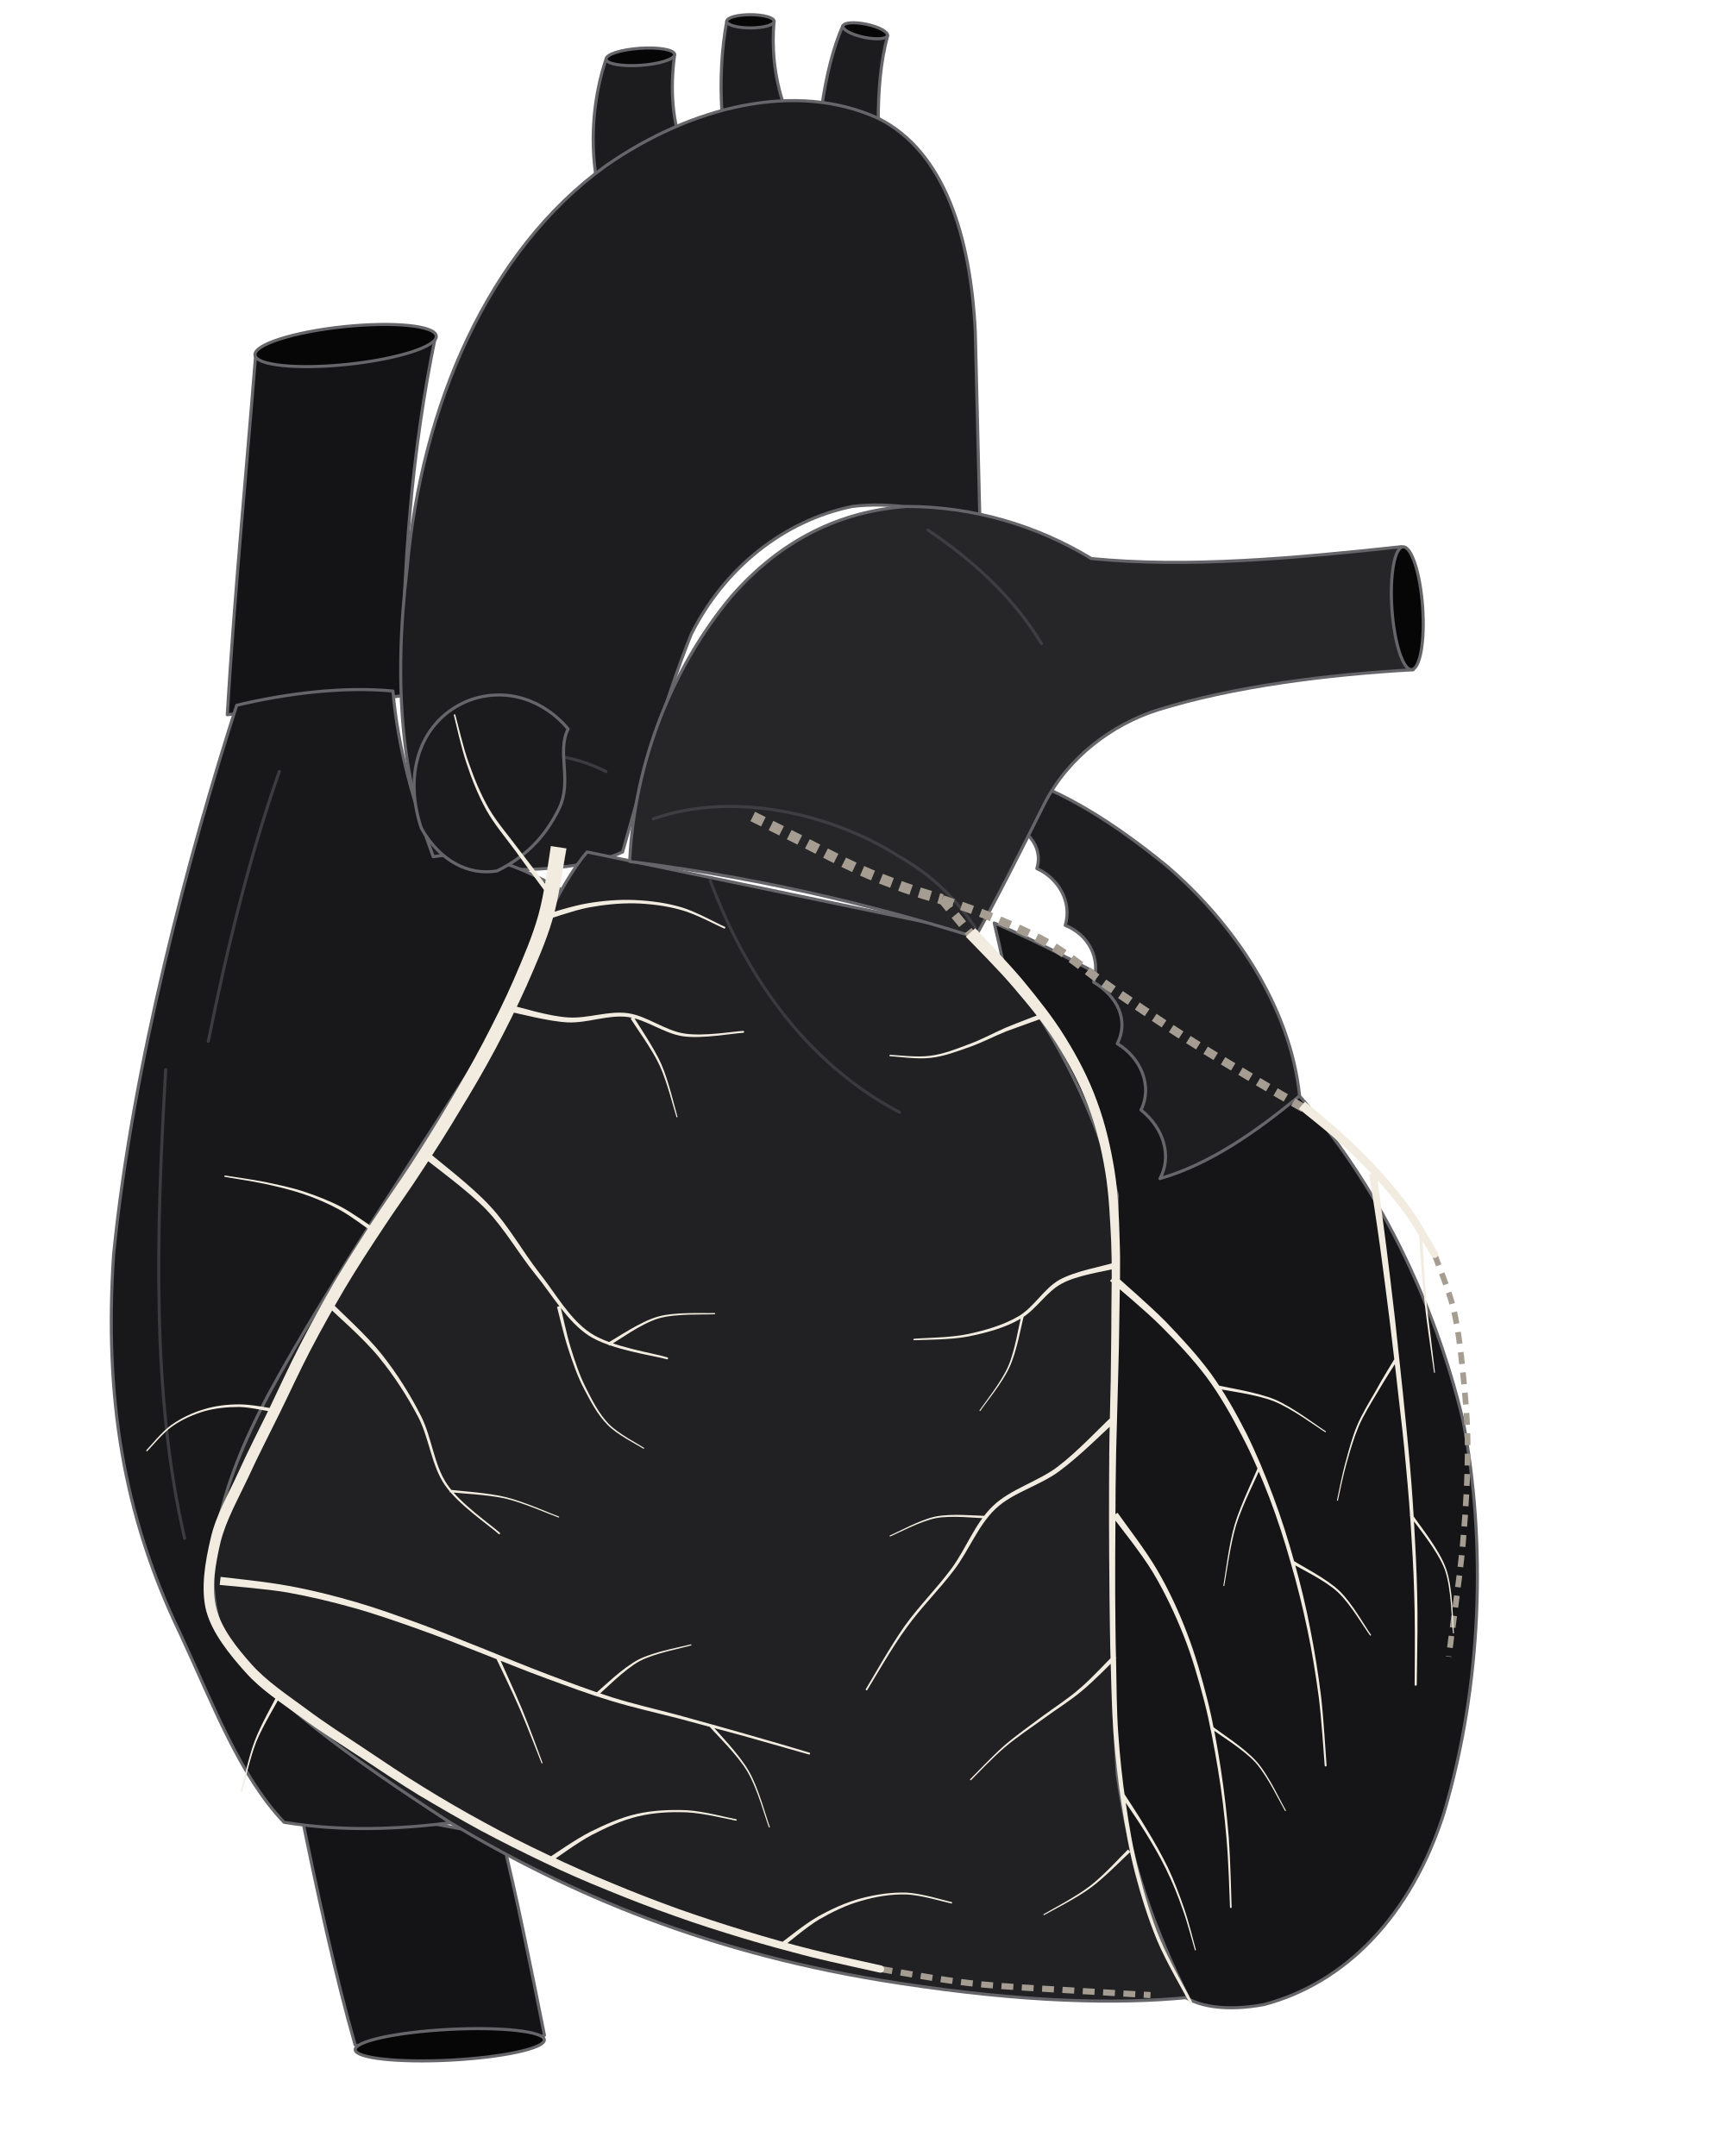
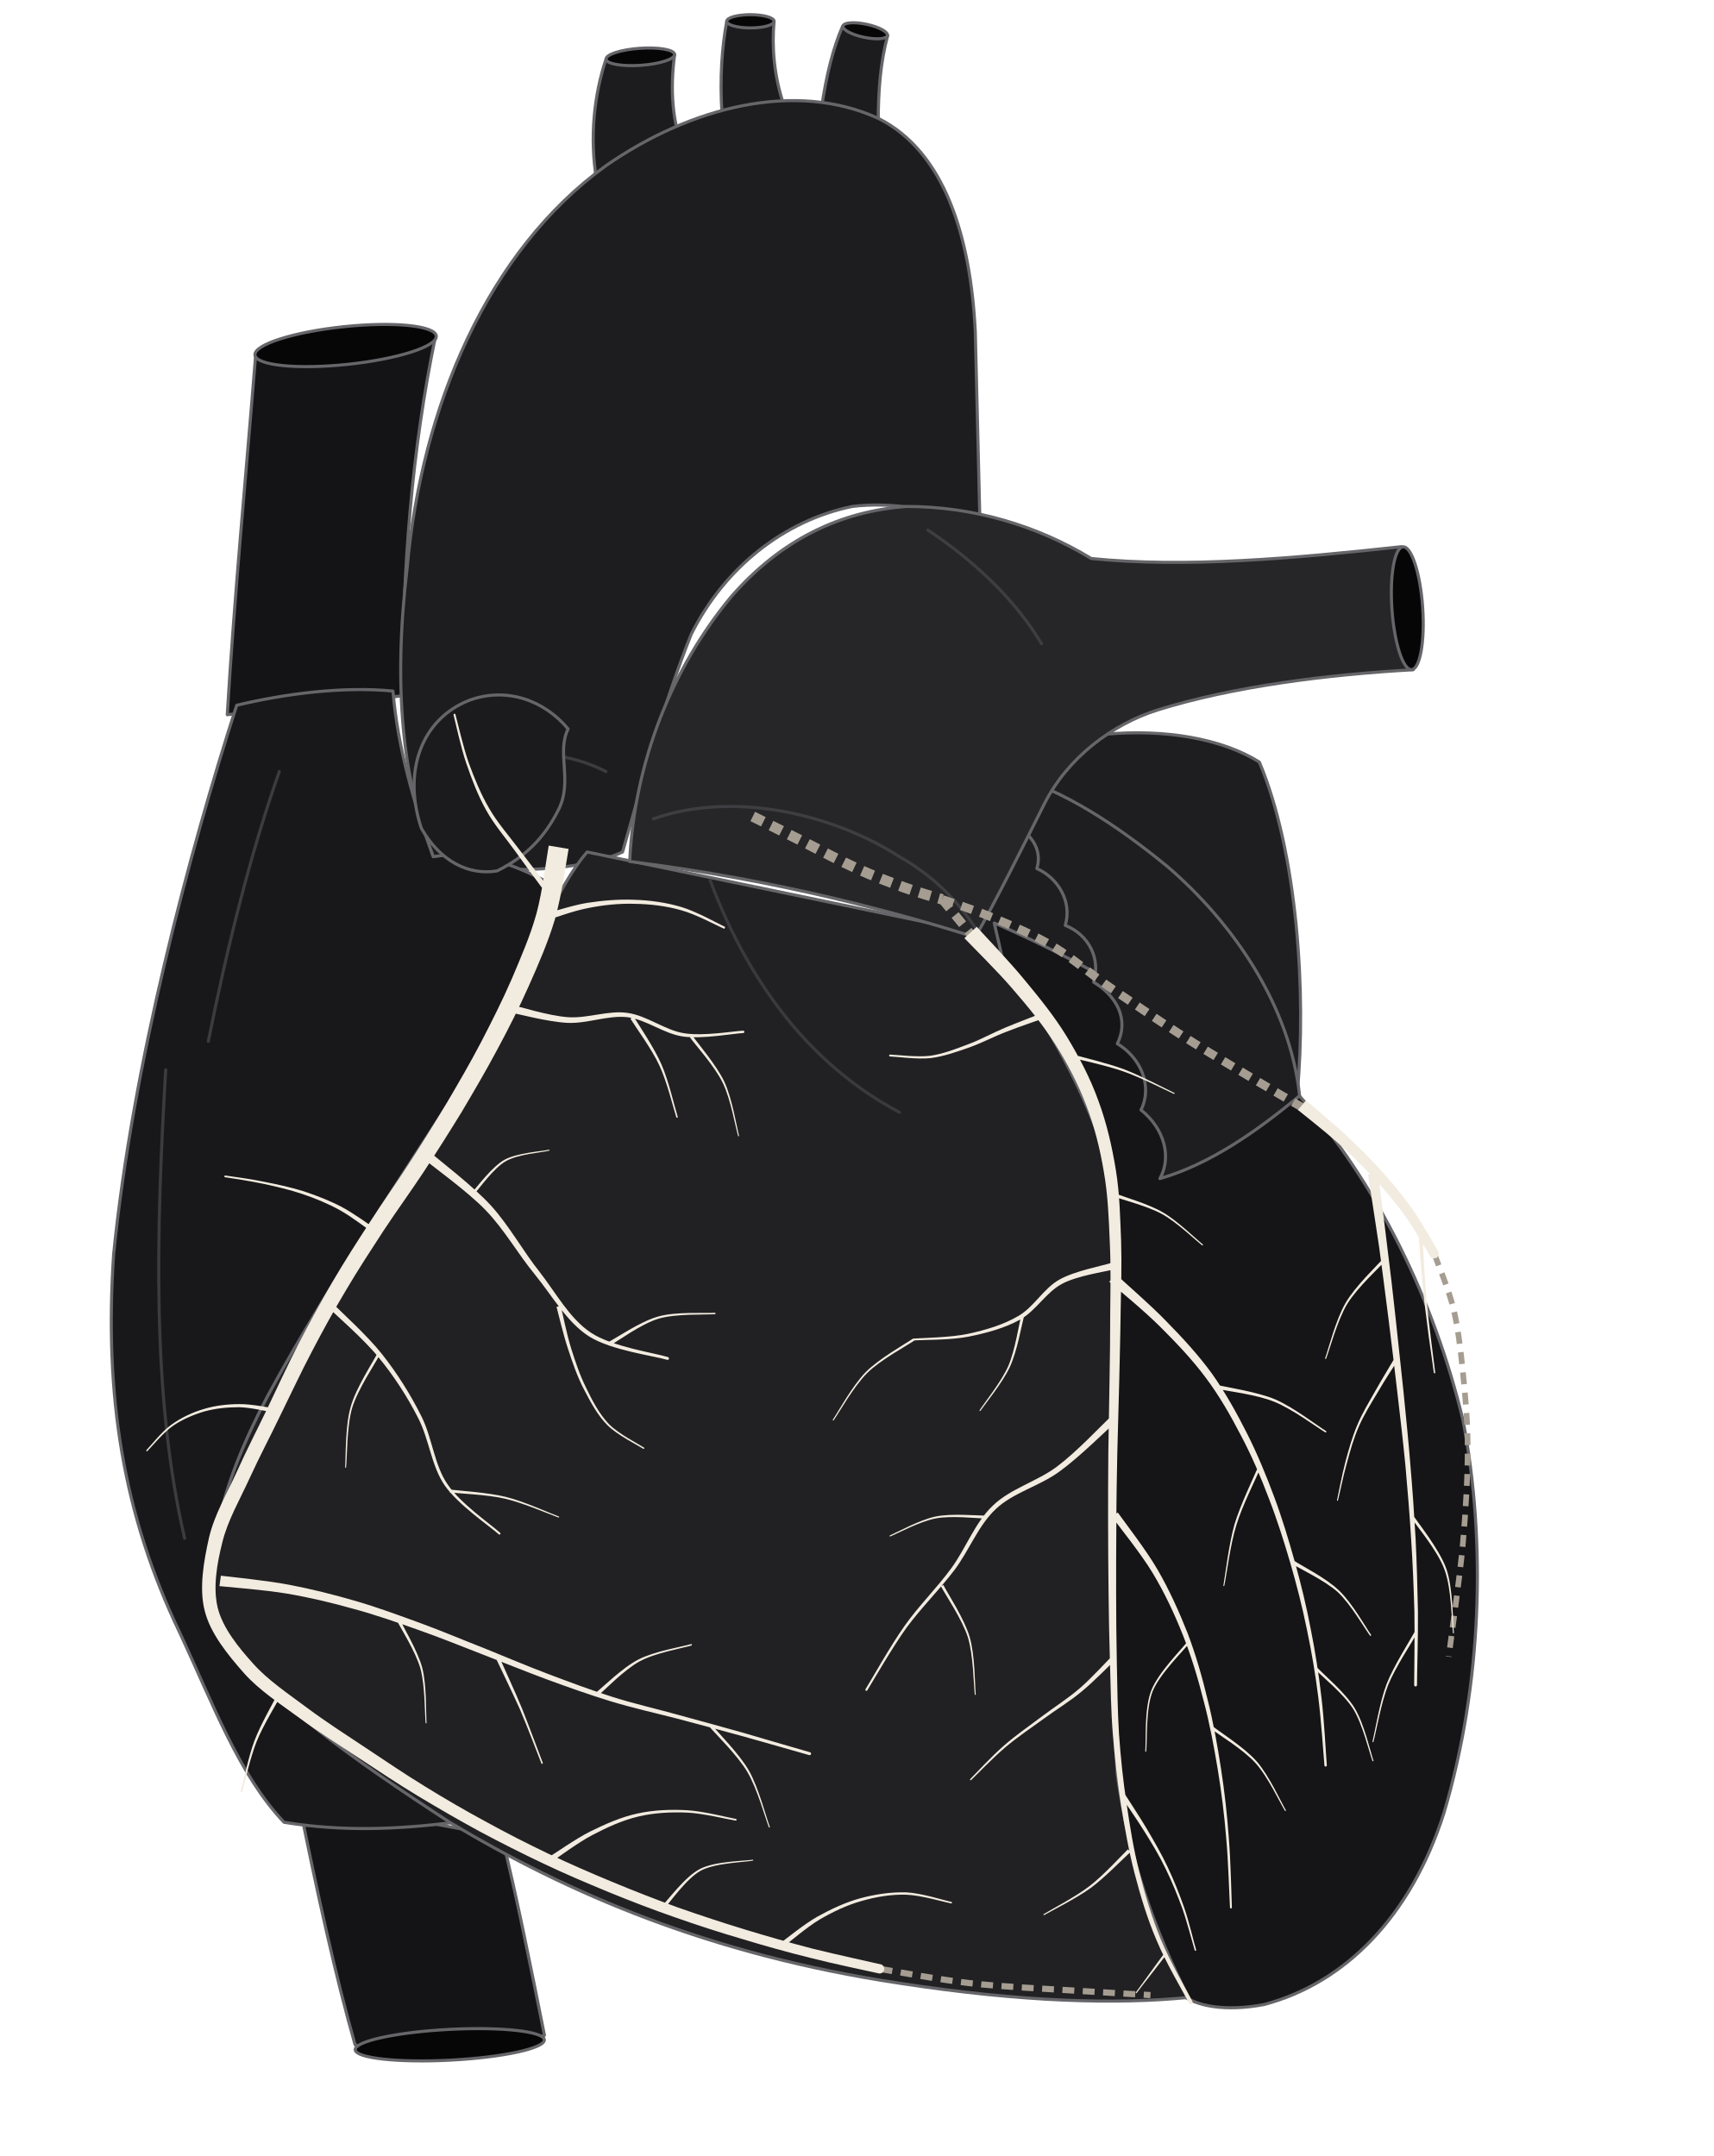
<svg xmlns="http://www.w3.org/2000/svg" viewBox="0 0 724 911">
  <g id="tissue" stroke="#66666a" stroke-width="1.3" stroke-linejoin="round" stroke-linecap="round">
    <path data-part="svc" fill="#141416" d="M108,150C104,200 99,252 96,302L170,294C170,240 174,190 184,142Z" />
    <ellipse fill="#060607" cx="146" cy="146" rx="38.5" ry="8" transform="rotate(-6 146 146)" />
    <path data-part="ivc" fill="#141416" d="M126,760C134,800 142,836 150,864C172,872 206,870 230,860C224,830 218,800 212,776Z" />
    <ellipse fill="#060607" cx="190" cy="864" rx="40" ry="6.5" transform="rotate(-3 190 864)" />
    <path data-part="trunks" fill="#1c1c1e" d="M252,76C249,58 251,40 256,25L285,23C283,38 284,52 289,64ZM305,48C304,33 305,20 307,9L327,9C326,20 327,32 331,44ZM347,46C349,32 352,20 356,11L375,15C372,26 371,38 371,52Z" />
    <g fill="#060607">
      <ellipse cx="270.5" cy="24" rx="14.5" ry="3.6" transform="rotate(-4 270.5 24)" />
      <ellipse cx="317" cy="9" rx="10" ry="2.8" />
      <ellipse cx="365.5" cy="13" rx="9.6" ry="2.8" transform="rotate(12 365.5 13)" />
    </g>
    <path data-part="aorta" fill="#1d1d1f" d="M183,362C170,330 166,290 172,240C178,172 206,106 256,70C292,45 336,34 371,50C399,64 410,100 412,140L414,222C396,215 376,212 360,214C331,220 306,240 292,268C280,298 271,332 263,360C244,369 202,370 183,362Z" />
    <path fill="none" stroke="#3c3c40" d="M196,330C214,316 236,316 256,326" />
    <path data-part="ra" fill="#18181a" d="M100,298C80,360 56,450 48,530C44,590 52,640 76,690C90,720 101,750 120,770C145,774 168,773 192,770L300,700L300,420L250,384C214,360 196,360 183,362C175,340 168,316 166,292C145,290 121,293 100,298Z" />
    <path fill="none" stroke="#3c3c40" d="M70,452C66,520 64,590 78,650M118,326C106,360 96,400 88,440" />
    <path data-part="rau" fill="#1b1b1d" d="M178,350C170,326 178,304 198,296C214,290 230,296 240,308C235,318 242,330 236,342C230,354 222,362 210,368C198,370 186,364 178,350Z" />
+     <path data-part="lab" fill="#1e1e20" d="M396,336C436,306 500,302 532,322C548,360 552,420 548,462L420,420Z" />
    <path data-part="lv" fill="#151517" d="M420,390C462,408 510,438 548,462C582,500 606,550 618,600C628,652 626,712 610,766C596,810 568,838 534,847C518,850 505,848 498,842C480,800 452,700 446,600C440,500 432,440 420,390Z" />
    <path data-part="rv" fill="#212123" d="M248,360C236,374 223,404 214,428C180,482 140,540 113,590C93,628 84,662 94,690C110,716 150,744 190,770C240,800 300,826 380,838C432,846 472,847 502,844C488,816 477,786 472,750C468,690 469,600 472,505C462,466 440,424 412,394Z" />
    <path fill="none" stroke="#3a3a3e" d="M300,372C318,420 346,452 380,470" />
    <path data-part="la" fill="#1e1e20" d="M549,463C545,425 521,390 493,366C471,348 449,334 428,328L424,346C433,350 441,357 438,367C447,371 453,381 450,391C460,395 465,405 462,415C472,421 477,431 472,441C482,447 487,459 482,469C492,477 495,489 490,498C511,492 531,478 549,463Z" />
    <path data-part="pa" fill="#262628" d="M266,364C268,322 284,282 309,252C330,228 355,216 383,214C411,214 438,222 461,236C501,240 546,236 592,231L597,283C561,285 521,290 489,300C470,306 451,320 441,340C431,360 421,380 412,396C380,386 330,372 266,364Z" />
    <path fill="none" stroke="#3e3e42" d="M276,346C310,334 352,344 380,362C394,370 404,380 412,392M392,224C410,236 428,252 440,272" />
    <ellipse fill="#060607" cx="594.5" cy="257" rx="6.5" ry="26" transform="rotate(-4 594.5 257)" />
  </g>
  <g id="rca">
    <g fill="none" stroke="#a59d91" stroke-dasharray="5 3.6" stroke-linecap="butt">
      <path d="M372,832C378.3,833 396.7,836.5 410,838C423.3,839.5 439.3,840.2 452,841C464.7,841.8 480.3,842.7 486,843" stroke-width="2.6" />
    </g>
-     <path fill="#f2ebdf" d="M232.7,357.5C231.9,362.3 230.1,377 227.5,386.4C224.9,395.8 220.9,404.9 217,414C213.1,423 208.6,431.9 204,440.7C199.4,449.4 194.5,458 189.4,466.5C184.4,475.1 179.1,483.4 173.7,491.8C168.3,500.1 162.5,508.3 157,516.6C151.6,525 146.2,533.4 141.1,542C136.1,550.7 131.3,559.5 126.7,568.4C122.1,577.3 118,586.3 113.7,595.3C109.3,604.3 104.7,613.2 100.6,622.3C96.5,631.4 91.2,640.2 89,650C86.7,659.7 84.7,671.2 87.1,680.6C89.6,690 96.9,699 103.6,706.5C110.2,714 118.9,719.5 127,725.5C135,731.4 143.4,736.7 151.8,742.2C160.1,747.7 168.4,753.3 176.9,758.5C185.5,763.6 194.1,768.6 202.9,773.4C211.7,778.1 220.7,782.6 229.7,786.9C238.7,791.2 247.9,795.2 257.1,798.9C266.4,802.7 275.7,806.3 285.1,809.6C294.5,813 304.1,816 313.6,818.9C323.2,821.8 332.8,824.4 342.5,826.9C352.2,829.3 366.8,832.4 371.6,833.5A1.5,1.5 0 0 0 372.3,830.5C367.5,829.4 352.9,826.3 343.2,823.8C333.6,821.4 324.1,818.7 314.6,815.8C305.1,812.9 295.6,809.8 286.3,806.5C276.9,803.1 267.6,799.5 258.5,795.7C249.3,791.9 240.2,787.9 231.2,783.6C222.3,779.4 213.4,774.9 204.7,770.1C196,765.4 187.4,760.4 179,755.2C170.5,750 162.2,744.4 154,738.9C145.7,733.4 137.3,728 129.4,722.1C121.4,716.2 112.8,710.5 106.4,703.4C100.1,696.3 93.6,688.3 91.4,679.6C89.2,671 91,660.8 93.2,651.5C95.5,642.3 100.7,633.2 104.9,624.2C109,615.2 113.6,606.4 118,597.4C122.4,588.5 126.5,579.4 131.1,570.6C135.7,561.8 140.5,553.2 145.5,544.7C150.6,536.1 156,527.8 161.5,519.5C166.9,511.2 172.8,503.2 178.2,494.8C183.7,486.5 189.1,478 194.2,469.4C199.4,460.9 204.5,452.2 209.2,443.4C213.9,434.5 218.4,425.6 222.5,416.4C226.5,407.2 230.7,397.9 233.5,388.2C236.3,378.6 238.3,363.5 239.3,358.5ZM229.4,389.1C232.5,388.2 241.9,384.8 248.4,383.5C254.8,382.3 261.5,381.6 268.1,381.7C274.6,381.9 281.4,382.7 287.7,384.5C294,386.2 302.8,391 305.8,392.3A0.4,0.4 0 0 0 306.2,391.6C303.1,390.3 294.3,385.3 288,383.4C281.6,381.5 274.8,380.6 268.1,380.3C261.5,380 254.6,380.6 248.1,381.7C241.5,382.8 231.9,386 228.6,386.9ZM231.8,375.4C229.7,372.6 223.1,364.2 218.9,358.6C214.7,352.9 210,347.6 206.5,341.6C203,335.5 200.3,328.9 198,322.3C195.6,315.7 193.3,305.3 192.3,301.9A0.4,0.4 0 0 0 191.7,302.1C192.6,305.5 194.8,315.9 197.1,322.6C199.3,329.3 202,336 205.4,342.2C208.8,348.3 213.5,353.8 217.7,359.5C221.8,365.2 228.1,373.8 230.2,376.6ZM214.7,427.4C218.9,428.1 231.4,431.6 239.8,432C248.1,432.4 256.8,428.7 265,429.7C273.1,430.7 280.5,436.8 288.7,437.9C296.9,439 309.8,436.6 314,436.4A0.4,0.4 0 0 0 313.9,435.6C309.8,435.8 297.2,438 289.1,436.7C280.9,435.5 273.3,429.2 265.1,428.1C256.9,427 248.2,430.5 239.9,429.9C231.6,429.4 219.4,425.5 215.3,424.6ZM266.4,430.4C268.4,433.7 275.4,443.2 278.6,450.1C281.8,457 284.6,468.4 285.8,472.1A0.3,0.3 0 0 0 286.2,471.9C285.1,468.2 282.5,456.8 279.4,449.7C276.3,442.7 269.6,433 267.6,429.6ZM179.1,489.2C183.5,492.9 197.6,503 205.5,511.2C213.3,519.4 219,529.6 226.2,538.5C233.4,547.3 239.6,558.4 248.8,564.4C258.1,570.4 276.4,572.8 281.9,574.4A0.5,0.5 0 0 0 282.1,573.6C276.7,571.8 258.6,569.3 249.5,563.3C240.5,557.3 234.8,546.6 227.7,537.7C220.7,528.7 214.9,518.1 207.1,509.7C199.3,501.2 185.3,490.6 180.9,486.8ZM235.3,552.2C236.1,555.1 238.1,564 240,569.8C241.9,575.6 243.9,581.5 246.7,586.8C249.5,592.2 252.5,597.9 256.7,602.1C260.9,606.4 269.3,610.5 271.9,612.2A0.3,0.3 0 0 0 272.1,611.8C269.6,610.1 261.3,605.9 257.2,601.7C253.1,597.5 250.2,591.8 247.5,586.4C244.8,581.1 242.9,575.3 241.1,569.5C239.3,563.7 237.5,554.8 236.7,551.8ZM257.3,568.6C260.8,566.7 270.7,559.3 278.2,557.1C285.6,554.9 298,555.6 302,555.3A0.3,0.3 0 0 0 302,554.8C298,555 285.5,554.2 278,556.3C270.4,558.4 260.2,565.6 256.7,567.4ZM138.2,551.8C141.9,555.4 153.6,565.5 160,573.4C166.4,581.2 172.1,590 176.8,599C181.4,608.1 182.3,619.4 188,627.6C193.7,635.9 207,644.8 210.8,648.3A0.4,0.4 0 0 0 211.2,647.7C207.5,644.3 194.4,635.4 188.9,627.2C183.3,619 182.5,607.6 177.9,598.4C173.3,589.3 167.7,580.4 161.3,572.3C155,564.3 143.4,553.9 139.8,550.2ZM189.9,630.5C193.9,631 205.9,631.5 213.5,633.2C221.2,635 232.2,639.9 235.9,641.2A0.2,0.2 0 0 0 236.1,640.8C232.3,639.4 221.4,634.5 213.7,632.6C206,630.7 194,630 190.1,629.5ZM92.8,669.7C97.6,670.2 112,671.3 121.5,672.9C130.9,674.6 140.2,676.8 149.4,679.4C158.7,682 167.8,685.2 176.8,688.4C185.9,691.6 194.8,695.2 203.8,698.7C212.8,702.2 221.7,705.9 230.8,709.2C239.8,712.5 248.9,715.9 258.2,718.7C267.4,721.5 276.8,723.6 286.2,726C295.5,728.5 304.8,731 314.1,733.5C323.3,736.1 337.2,740.1 341.9,741.4A0.5,0.5 0 0 0 342.1,740.6C337.5,739.2 323.6,735.1 314.4,732.5C305.1,729.8 295.8,727.3 286.5,724.7C277.2,722.2 267.8,720.1 258.6,717.2C249.4,714.3 240.4,710.9 231.4,707.5C222.4,704.1 213.5,700.4 204.6,696.8C195.6,693.3 186.7,689.5 177.6,686.2C168.6,682.9 159.5,679.6 150.2,676.9C140.9,674.2 131.4,671.8 121.9,670.1C112.4,668.3 98,666.9 93.2,666.3ZM209.4,700.3C211.1,704 216.5,714.9 219.7,722.4C222.9,729.9 227.3,741.3 228.8,745.1A0.3,0.3 0 0 0 229.2,744.9C227.8,741.1 223.6,729.6 220.5,722.1C217.4,714.6 212.2,703.5 210.6,699.7ZM252.4,716.5C255.4,714.1 263.6,705.5 270.2,701.9C276.8,698.4 288.4,696.4 292.1,695.2A0.3,0.3 0 0 0 291.9,694.8C288.2,695.8 276.5,697.8 269.8,701.2C263,704.7 254.6,713.1 251.6,715.5ZM299.6,729.4C302.3,732.6 311.6,741.5 315.8,748.7C320,755.8 323.3,768.2 324.8,772.1A0.2,0.2 0 0 0 325.2,771.9C323.7,768 320.5,755.5 316.3,748.3C312.2,741.1 303.1,731.9 300.4,728.6ZM232.5,786.8C235.4,784.9 244,778.5 250.1,775.3C256.3,772.1 262.8,769.1 269.5,767.5C276.1,765.9 283.3,765.5 290.2,765.8C297.1,766.1 307.5,768.7 310.9,769.3A0.3,0.3 0 0 0 311,768.7C307.6,768.1 297.3,765.3 290.3,764.9C283.3,764.6 276,764.9 269.2,766.4C262.4,767.9 255.7,770.9 249.4,774C243.1,777.2 234.5,783.3 231.5,785.2ZM330.5,822.7C333.1,820.8 340.6,814.3 346.1,811C351.7,807.8 357.6,804.9 363.8,803.2C369.9,801.4 376.5,800.3 382.8,800.5C389.2,800.7 398.8,803.7 401.9,804.3A0.3,0.3 0 0 0 402,803.7C398.9,803 389.3,800 382.9,799.7C376.5,799.5 369.7,800.5 363.5,802.2C357.2,803.9 351.1,806.7 345.4,809.9C339.8,813.1 332.2,819.4 329.5,821.3ZM158.5,519.3C156.1,517.7 149.2,512.7 144.2,510C139.2,507.4 133.8,505.3 128.4,503.5C123,501.7 117.4,500.6 111.8,499.4C106.3,498.3 97.9,497.2 95.1,496.7A0.3,0.3 0 0 0 95,497.3C97.7,497.8 106.2,499 111.7,500.2C117.2,501.4 122.8,502.7 128.1,504.5C133.4,506.3 138.6,508.5 143.5,511.2C148.4,513.9 155.2,519.1 157.5,520.7ZM116.1,595.3C113.6,594.9 106.1,593.4 101.1,593.4C96.1,593.4 90.8,594 86.1,595.5C81.3,596.9 76.5,599.2 72.4,602.1C68.4,604.9 63.6,611 61.8,612.8A0.3,0.3 0 0 0 62.2,613.2C64,611.4 68.8,605.4 72.9,602.6C76.9,599.8 81.6,597.7 86.3,596.3C91,595 96.1,594.5 101,594.5C106,594.6 113.4,596.4 115.9,596.7ZM117.4,715.7C115.8,719 110.2,728.7 107.6,735.6C105,742.4 102.7,753.4 101.8,756.9A0.3,0.3 0 0 0 102.2,757.1C103.3,753.5 105.6,742.7 108.3,735.9C111.1,729.1 116.9,719.6 118.6,716.3Z" />
+     <path fill="#f2ebdf" d="M231.8,357.3C230.9,362.1 229.2,376.7 226.6,386.1C224,395.5 220,404.6 216.2,413.6C212.3,422.6 207.8,431.5 203.3,440.2C198.7,449 193.7,457.6 188.7,466.1C183.6,474.6 178.4,483 173,491.3C167.6,499.7 161.8,507.8 156.4,516.2C150.9,524.6 145.5,533 140.5,541.6C135.4,550.3 130.6,559.2 126,568.1C121.4,577 117.3,586 113,595C108.7,604 104.1,612.8 100,622C95.9,631.1 90.6,639.9 88.3,649.7C86.1,659.5 84,671.2 86.5,680.7C88.9,690.3 96.4,699.4 103.1,707C109.8,714.5 118.5,720 126.6,726C134.6,731.9 143.1,737.2 151.4,742.7C159.8,748.2 168.1,753.8 176.6,758.9C185.2,764.1 193.9,769.1 202.7,773.9C211.5,778.6 220.4,783.1 229.5,787.4C238.5,791.7 247.7,795.6 256.9,799.4C266.2,803.2 275.5,806.8 285,810.1C294.4,813.4 303.9,816.5 313.5,819.3C323,822.2 332.7,824.9 342.4,827.3C352.1,829.8 366.7,832.8 371.5,833.9A2,2 0 0 0 372.4,830.1C367.6,829 353,825.8 343.3,823.4C333.7,820.9 324.2,818.2 314.7,815.3C305.2,812.4 295.8,809.3 286.4,806C277.1,802.6 267.8,799 258.7,795.2C249.5,791.4 240.4,787.4 231.5,783.2C222.5,778.9 213.7,774.4 205,769.6C196.3,764.9 187.7,759.9 179.3,754.7C170.8,749.5 162.6,743.9 154.3,738.4C146,732.9 137.6,727.5 129.7,721.6C121.8,715.7 113.1,709.9 106.9,702.9C100.6,695.9 94.2,688 92,679.5C89.9,671 91.6,660.9 93.9,651.8C96.1,642.6 101.4,633.5 105.5,624.5C109.6,615.5 114.3,606.7 118.6,597.7C123,588.8 127.2,579.7 131.8,571C136.4,562.2 141.1,553.6 146.2,545.1C151.2,536.6 156.7,528.2 162.1,519.9C167.6,511.6 173.4,503.6 178.9,495.3C184.4,486.9 189.8,478.4 195,469.9C200.1,461.3 205.2,452.6 209.9,443.8C214.7,434.9 219.2,426 223.3,416.8C227.4,407.6 231.5,398.2 234.4,388.5C237.2,378.8 239.3,363.6 240.2,358.7ZM229.4,389.4C232.6,388.4 242,384.9 248.4,383.7C254.8,382.4 261.5,381.7 268.1,381.9C274.6,382 281.4,382.8 287.7,384.6C294,386.3 302.8,391.1 305.8,392.4A0.5,0.5 0 0 0 306.2,391.6C303.2,390.2 294.3,385.2 288,383.3C281.7,381.4 274.8,380.4 268.1,380.2C261.5,379.9 254.6,380.5 248,381.5C241.4,382.6 231.8,385.8 228.6,386.6ZM231.9,375.3C229.8,372.5 223.2,364.1 219,358.5C214.8,352.9 210.1,347.6 206.6,341.5C203.1,335.5 200.4,328.9 198,322.3C195.7,315.7 193.3,305.3 192.4,301.9A0.4,0.4 0 0 0 191.6,302.1C192.5,305.5 194.7,316 197,322.6C199.3,329.3 201.9,336.1 205.3,342.2C208.7,348.4 213.4,353.8 217.6,359.6C221.7,365.3 228,373.9 230.1,376.7ZM214.7,427.6C218.8,428.4 231.4,431.8 239.7,432.2C248.1,432.6 256.8,428.9 265,429.8C273.1,430.8 280.5,436.9 288.7,438C296.9,439.1 309.8,436.7 314,436.5A0.5,0.5 0 0 0 313.9,435.5C309.8,435.7 297.2,437.9 289.1,436.6C281,435.4 273.3,429.1 265.1,428C257,426.8 248.2,430.4 239.9,429.8C231.6,429.2 219.4,425.3 215.3,424.4ZM266.3,430.4C268.3,433.7 275.3,443.2 278.5,450.1C281.8,457.1 284.5,468.4 285.7,472.1A0.3,0.3 0 0 0 286.3,471.9C285.1,468.2 282.5,456.7 279.4,449.7C276.3,442.6 269.7,432.9 267.7,429.6ZM178.8,489.5C183.2,493.2 197.4,503.3 205.2,511.4C213.1,519.6 218.7,529.7 226,538.6C233.2,547.4 239.4,558.6 248.7,564.6C258.1,570.6 276.3,572.9 281.9,574.6A0.6,0.6 0 0 0 282.1,573.4C276.7,571.7 258.6,569.1 249.6,563.1C240.6,557.1 235,546.5 228,537.5C220.9,528.6 215.2,518 207.4,509.4C199.6,500.9 185.6,490.3 181.2,486.5ZM235.1,552.2C235.9,555.2 238,564.1 239.9,569.8C241.8,575.6 243.8,581.5 246.6,586.9C249.4,592.3 252.4,598 256.6,602.2C260.8,606.4 269.3,610.6 271.8,612.2A0.3,0.3 0 0 0 272.1,611.7C269.7,610.1 261.3,605.9 257.2,601.7C253.1,597.4 250.2,591.8 247.6,586.4C244.9,581 243,575.2 241.2,569.5C239.4,563.7 237.6,554.7 236.9,551.8ZM257.4,568.7C260.9,566.8 270.8,559.4 278.2,557.2C285.6,555 298,555.6 302,555.3A0.3,0.3 0 0 0 302,554.7C298,555 285.5,554.1 278,556.3C270.4,558.4 260.2,565.5 256.6,567.3ZM138.1,551.9C141.7,555.5 153.5,565.6 159.9,573.5C166.3,581.3 172,590 176.6,599.1C181.3,608.1 182.2,619.5 187.9,627.7C193.6,635.9 206.9,644.9 210.7,648.3A0.4,0.4 0 0 0 211.3,647.7C207.5,644.2 194.5,635.3 189,627.1C183.4,618.9 182.6,607.5 178,598.4C173.4,589.2 167.8,580.3 161.4,572.2C155.1,564.2 143.5,553.8 139.9,550.1ZM189.9,630.6C193.9,631.1 205.9,631.5 213.5,633.3C221.2,635.1 232.2,639.9 235.9,641.2A0.2,0.2 0 0 0 236.1,640.8C232.3,639.4 221.4,634.4 213.7,632.5C206,630.6 194,629.9 190.1,629.4ZM92.7,670.2C97.5,670.7 112,671.8 121.4,673.4C130.8,675 140.1,677.2 149.3,679.8C158.6,682.3 167.7,685.5 176.7,688.7C185.8,691.9 194.7,695.5 203.7,699C212.7,702.5 221.6,706.1 230.7,709.5C239.7,712.8 248.9,716.1 258.1,718.9C267.3,721.7 276.8,723.8 286.1,726.2C295.4,728.7 304.7,731.1 314,733.7C323.3,736.3 337.2,740.3 341.8,741.6A0.6,0.6 0 0 0 342.2,740.4C337.5,739.1 323.7,735 314.4,732.3C305.1,729.7 295.8,727.1 286.5,724.6C277.2,722 267.8,719.9 258.7,717C249.5,714.1 240.5,710.7 231.5,707.3C222.5,703.9 213.6,700.1 204.7,696.5C195.7,693 186.8,689.2 177.8,685.9C168.7,682.6 159.6,679.2 150.3,676.5C141,673.8 131.5,671.4 122,669.6C112.5,667.8 98.1,666.4 93.3,665.8ZM209.3,700.3C211,704 216.4,715 219.7,722.4C222.9,729.9 227.2,741.3 228.7,745.1A0.3,0.3 0 0 0 229.3,744.9C227.8,741.1 223.6,729.6 220.6,722.1C217.5,714.5 212.3,703.4 210.7,699.7ZM252.5,716.6C255.4,714.2 263.6,705.6 270.2,702C276.8,698.4 288.4,696.4 292.1,695.3A0.3,0.3 0 0 0 291.9,694.7C288.2,695.8 276.5,697.7 269.7,701.2C263,704.6 254.6,713 251.5,715.4ZM299.5,729.4C302.2,732.6 311.5,741.6 315.7,748.7C319.9,755.8 323.3,768.2 324.8,772.1A0.2,0.2 0 0 0 325.2,771.9C323.7,768 320.5,755.5 316.4,748.2C312.3,741 303.1,731.9 300.5,728.6ZM232.6,787C235.5,785 244.1,778.6 250.2,775.4C256.3,772.2 262.8,769.2 269.5,767.6C276.1,766 283.3,765.6 290.2,765.9C297.1,766.2 307.5,768.8 310.9,769.3A0.4,0.4 0 0 0 311,768.6C307.6,768 297.3,765.3 290.3,764.9C283.3,764.5 276,764.8 269.2,766.3C262.3,767.8 255.6,770.8 249.3,773.9C243.1,777 234.4,783.2 231.4,785ZM330.6,822.8C333.2,820.9 340.7,814.4 346.2,811.1C351.7,807.9 357.7,805 363.8,803.3C369.9,801.5 376.5,800.4 382.8,800.6C389.2,800.8 398.7,803.7 401.9,804.3A0.4,0.4 0 0 0 402.1,803.7C398.9,803 389.3,799.9 382.9,799.6C376.5,799.4 369.7,800.4 363.4,802.1C357.2,803.8 351,806.7 345.4,809.8C339.7,813 332.1,819.3 329.4,821.2ZM158.5,519.2C156.2,517.6 149.3,512.6 144.2,509.9C139.2,507.3 133.8,505.2 128.4,503.4C123,501.7 117.4,500.5 111.8,499.4C106.3,498.2 97.9,497.1 95.1,496.7A0.4,0.4 0 0 0 94.9,497.4C97.7,497.8 106.1,499.1 111.7,500.3C117.2,501.5 122.7,502.8 128,504.6C133.3,506.4 138.6,508.6 143.5,511.3C148.4,514 155.1,519.2 157.5,520.8ZM116.1,595.1C113.6,594.8 106.1,593.2 101.1,593.3C96.1,593.3 90.8,593.9 86,595.4C81.2,596.8 76.4,599.1 72.4,602C68.3,604.9 63.6,611 61.8,612.8A0.3,0.3 0 0 0 62.2,613.2C64,611.4 68.9,605.4 72.9,602.6C76.9,599.8 81.6,597.8 86.3,596.4C91,595.1 96.1,594.6 101,594.6C106,594.7 113.4,596.5 115.9,596.9ZM117.3,715.7C115.7,719 110.1,728.6 107.5,735.5C104.9,742.4 102.7,753.4 101.7,756.9A0.3,0.3 0 0 0 102.3,757.1C103.3,753.5 105.7,742.7 108.4,735.9C111.1,729.1 117,719.6 118.7,716.3ZM200.4,504.4C202.6,502.1 208.4,493.7 213.6,490.7C218.9,487.6 229,487 232,486.2A0.2,0.2 0 0 0 231.9,485.8C228.8,486.5 218.6,487.1 213.2,490C207.8,493 201.8,501.3 199.6,503.6ZM159.5,571.7C157.6,575.5 150.3,586.5 148.1,594.6C145.8,602.6 146.1,615.7 145.8,620A0.2,0.2 0 0 0 146.2,620C146.7,615.8 146.4,602.8 148.8,594.8C151.2,586.9 158.6,576 160.5,572.3ZM167.4,684.3C169.1,687.7 175.5,697.7 177.6,705C179.6,712.3 179.4,724.2 179.8,728A0.2,0.2 0 0 0 180.2,728C179.9,724.1 180.3,712.2 178.4,704.8C176.4,697.4 170.2,687.2 168.6,683.7ZM280.5,806.5C283.1,803.8 289.9,793.8 296.1,790.4C302.4,787.1 314.4,786.9 318,786.2A0.2,0.2 0 0 0 318,785.8C314.2,786.4 302.1,786.4 295.7,789.7C289.3,793 282.2,802.9 279.5,805.5ZM291.5,438.4C293.8,441.6 301.9,450.5 305.3,457.5C308.7,464.4 310.7,476.3 311.8,480A0.2,0.2 0 0 0 312.2,479.9C311.2,476.1 309.3,464.2 306,457.1C302.7,450.1 294.8,440.9 292.5,437.6Z" />
  </g>
  <g id="lca">
    <g fill="none" stroke="#a59d91" stroke-dasharray="5 3.6" stroke-linecap="butt">
      <path d="M318,345C321.7,346.8 332.7,352.3 340,356C347.3,359.7 355,363.8 362,367C369,370.2 376,372.8 382,375C388,377.2 395.3,379.2 398,380" stroke-width="4.4" />
    </g>
  </g>
  <g id="lad">
    <g fill="none" stroke="#a59d91" stroke-dasharray="5 3.6" stroke-linecap="butt">
      <path d="M398,380C400.3,382.8 409.7,394.2 412,397" stroke-width="3.8" />
    </g>
-     <path fill="#f2ebdf" d="M408,395.8C411.4,399.4 422,409.9 428.3,417.4C434.7,424.9 441,432.5 446.2,440.7C451.4,449 456.1,457.8 459.5,466.8C463,475.9 465.3,485.4 466.9,495.1C468.5,504.7 468.9,514.7 469.4,524.5C469.8,534.3 469.6,544.2 469.5,554.1C469.5,564 469.3,574 469.2,583.9C469,593.8 468.7,603.7 468.6,613.6C468.5,623.5 468.5,633.5 468.5,643.4C468.5,653.3 468.6,663.2 468.7,673.1C468.8,683.1 468.9,693 469.2,702.9C469.5,712.8 469.7,722.7 470.4,732.6C471.2,742.5 472.3,752.5 473.8,762.3C475.3,772.1 477,781.9 479.5,791.5C482,801.1 485,810.7 488.8,819.9C492.6,829 500.2,841.9 502.5,846.3A0.6,0.6 0 0 0 503.5,845.7C501.3,841.3 493.8,828.4 490.1,819.4C486.3,810.3 483.5,800.7 481.1,791.1C478.7,781.6 477,771.8 475.6,762C474.1,752.2 473.1,742.4 472.4,732.5C471.7,722.7 471.7,712.7 471.5,702.8C471.2,692.9 471.2,683 471.1,673.1C471.1,663.2 471.1,653.3 471.2,643.4C471.2,633.5 471.3,623.6 471.5,613.7C471.7,603.8 472.1,593.9 472.3,583.9C472.6,574 472.8,564.1 472.9,554.2C473,544.3 473.4,534.3 473,524.4C472.7,514.4 472.4,504.4 470.8,494.5C469.2,484.7 466.9,474.7 463.4,465.3C460,455.9 455.3,446.8 450,438.3C444.8,429.8 438.4,421.9 432.1,414.2C425.7,406.6 415.3,395.8 412,392.2ZM468.9,541.2C472.5,544.4 483.7,553.6 490.5,560.4C497.3,567.2 504,574.3 509.7,581.9C515.4,589.6 520.2,598.1 524.6,606.6C529.1,615.1 532.8,624 536.3,633C539.7,642 542.7,651.2 545.3,660.5C548,669.7 550.3,679.1 552.3,688.6C554.3,698 555.8,707.6 557.1,717.1C558.3,726.7 559.2,741.2 559.6,746A0.4,0.4 0 0 0 560.4,746C560,741.1 559.2,726.6 558.1,717C556.9,707.4 555.4,697.8 553.5,688.3C551.7,678.8 549.4,669.4 546.8,660.1C544.2,650.7 541.3,641.5 537.9,632.4C534.5,623.3 530.8,614.3 526.5,605.6C522.1,597 517.3,588.4 511.6,580.5C505.9,572.7 499.2,565.5 492.5,558.5C485.7,551.6 474.6,542.1 471.1,538.8ZM513.8,586.7C517.9,587.6 530.7,589.1 538.4,592.2C546,595.3 556.3,603 559.9,605.2A0.3,0.3 0 0 0 560.1,604.8C556.6,602.6 546.3,594.7 538.7,591.4C531,588.2 518.2,586.3 514.2,585.3ZM545.7,660.6C548.9,662.6 559.6,667.6 565.1,672.7C570.6,677.8 576.5,688.1 578.8,691.1A0.3,0.3 0 0 0 579.2,690.8C576.9,687.7 571.2,677.3 565.7,672.1C560.2,666.9 549.6,661.6 546.3,659.4ZM531.5,619.8C529.9,623.9 524.1,635.8 521.6,644.1C519.1,652.5 517.6,665.7 516.8,670A0.2,0.2 0 0 0 517.2,670C518,665.7 519.7,652.7 522.2,644.4C524.8,636 530.8,624.2 532.5,620.2ZM469.9,640.8C472.8,644.7 482.1,656.2 487.1,664.5C492.1,672.9 496.3,681.8 499.9,690.8C503.5,699.8 506.2,709.3 508.7,718.7C511.1,728.2 512.9,737.9 514.5,747.5C516.1,757.2 517.3,766.9 518.1,776.7C519,786.4 519.4,801.1 519.6,806A0.4,0.4 0 0 0 520.3,806C520.1,801.1 519.8,786.4 519.1,776.6C518.3,766.8 517.2,757 515.7,747.3C514.2,737.6 512.5,727.9 510.1,718.4C507.7,708.9 505,699.3 501.5,690.2C498,681 493.8,671.9 488.9,663.5C484,655 474.9,643.3 472.1,639.2ZM511.7,730.4C514.8,732.9 525.3,739.1 530.5,744.9C535.6,750.7 540.8,761.7 542.8,765.1A0.2,0.2 0 0 0 543.2,764.9C541.1,761.5 536.1,750.3 530.9,744.4C525.8,738.6 515.4,732 512.3,729.6ZM473.3,758.4C475,761 480.3,768.5 483.5,773.7C486.7,778.9 489.8,784.1 492.5,789.6C495.2,795.1 497.5,800.7 499.5,806.5C501.6,812.2 503.9,821.1 504.8,824.1A0.3,0.3 0 0 0 505.2,823.9C504.4,821 502.2,812.1 500.2,806.3C498.2,800.5 496,794.7 493.4,789.2C490.7,783.7 487.7,778.3 484.5,773.1C481.4,767.8 476.3,760.1 474.7,757.6ZM440.6,428.1C438,429.1 430,432.1 424.7,434.3C419.5,436.6 414.4,439.4 409.1,441.3C403.8,443.3 398.6,445.4 393,446.1C387.5,446.9 378.9,445.8 376,445.7A0.3,0.3 0 0 0 376,446.3C378.9,446.4 387.5,447.7 393.1,447C398.7,446.4 404.2,444.3 409.6,442.4C415,440.5 420,437.8 425.3,435.7C430.6,433.7 438.7,430.9 441.4,429.9ZM469.7,533.8C466,535 454.1,537.1 447.5,540.8C441,544.5 436.8,552.3 430.4,556.1C424,559.9 416.3,562.1 408.9,563.7C401.5,565.3 389.8,565.3 386,565.7A0.4,0.4 0 0 0 386,566.3C389.9,566.1 401.6,566.2 409.1,564.7C416.6,563.2 424.5,561.1 431,557.3C437.6,553.6 441.9,545.9 448.5,542.4C455,538.8 466.7,537.2 470.3,536.2ZM431.5,555.9C430.5,559.4 428.8,570.7 425.9,577.3C423,584 415.9,592.8 413.8,595.9A0.2,0.2 0 0 0 414.2,596.1C416.2,593 423.5,584.3 426.5,577.6C429.6,570.9 431.5,559.7 432.5,556.1ZM469,599.2C465.3,602.6 454.9,613.7 446.6,619.9C438.3,626.1 426.9,629.2 419.5,636.3C412,643.4 408.2,654.2 402,662.7C395.8,671.1 388.3,678.5 382.2,687C376.2,695.5 368.4,709.4 365.7,713.8A0.4,0.4 0 0 0 366.3,714.2C369.1,709.7 376.8,696.1 383,687.7C389.1,679.2 396.8,671.7 403.1,663.3C409.4,655 413.2,644.5 420.6,637.5C427.9,630.6 439,627.9 447.4,621.7C455.8,615.6 467.1,604.3 471,600.8ZM416,640.5C412.5,640.5 401.9,639.4 395.2,640.8C388.5,642.2 379.1,647.5 375.9,648.8A0.2,0.2 0 0 0 376.1,649.2C379.3,647.9 388.7,642.8 395.3,641.5C402,640.2 412.5,641.5 416,641.5ZM470.4,699.4C468,701.7 461.2,709.2 456.1,713.5C451.1,717.9 445.5,721.4 440.1,725.4C434.8,729.4 429.2,733.3 424.1,737.7C419.1,742.1 412.2,749.5 409.8,751.8A0.3,0.3 0 0 0 410.2,752.2C412.6,749.8 419.5,742.5 424.6,738.2C429.7,733.9 435.3,730.2 440.7,726.3C446.1,722.3 451.9,718.8 457,714.5C462.2,710.2 469.2,703 471.6,700.6ZM476.5,781.5C473.8,784.1 466.2,792.6 460.2,797.1C454.3,801.6 444.1,806.9 440.9,808.8A0.2,0.2 0 0 0 441.1,809.2C444.4,807.3 454.6,802.2 460.7,797.7C466.7,793.3 474.7,785 477.5,782.5Z" />
+     <path fill="#f2ebdf" d="M407.4,396.4C410.8,400 421.4,410.4 427.8,417.9C434.2,425.3 440.5,432.9 445.7,441.1C450.9,449.3 455.5,458.1 458.9,467.1C462.4,476.1 464.7,485.6 466.3,495.1C468,504.7 468.4,514.7 468.8,524.5C469.3,534.4 469.1,544.2 469,554.1C469,564 468.9,573.9 468.7,583.9C468.6,593.8 468.3,603.7 468.2,613.6C468.1,623.5 468.1,633.5 468.1,643.4C468.1,653.3 468.2,663.2 468.3,673.1C468.4,683.1 468.6,693 468.9,702.9C469.2,712.8 469.3,722.8 470.1,732.7C470.9,742.6 472,752.5 473.5,762.3C475.1,772.1 476.8,782 479.3,791.6C481.8,801.2 484.7,810.8 488.6,819.9C492.4,829.1 500,842 502.3,846.4A0.8,0.8 0 0 0 503.7,845.6C501.4,841.2 494,828.4 490.3,819.3C486.6,810.2 483.7,800.6 481.3,791.1C478.9,781.5 477.3,771.7 475.9,762C474.4,752.2 473.4,742.4 472.7,732.5C472.1,722.6 472,712.7 471.8,702.8C471.6,692.9 471.5,683 471.5,673.1C471.5,663.2 471.5,653.3 471.6,643.4C471.6,633.5 471.8,623.6 472,613.7C472.2,603.8 472.6,593.9 472.8,584C473,574 473.3,564.1 473.4,554.2C473.6,544.3 473.9,534.3 473.6,524.3C473.2,514.4 473,504.3 471.4,494.5C469.8,484.6 467.5,474.5 464,465.1C460.6,455.6 455.8,446.5 450.6,437.9C445.4,429.4 439,421.5 432.6,413.8C426.3,406.1 415.9,395.3 412.6,391.6ZM468.6,541.6C472.2,544.7 483.4,553.9 490.2,560.7C497,567.5 503.7,574.5 509.4,582.2C515.1,589.8 519.9,598.2 524.3,606.7C528.8,615.2 532.6,624.1 536,633.1C539.5,642.1 542.4,651.3 545.1,660.5C547.8,669.8 550.2,679.2 552.1,688.6C554.1,698.1 555.7,707.6 556.9,717.2C558.1,726.7 559.1,741.2 559.5,746A0.5,0.5 0 0 0 560.5,745.9C560.1,741.1 559.4,726.6 558.2,717C557.1,707.4 555.6,697.8 553.7,688.3C551.9,678.8 549.6,669.3 547,660C544.4,650.7 541.6,641.4 538.2,632.3C534.8,623.2 531.1,614.2 526.7,605.5C522.3,596.8 517.5,588.2 511.9,580.3C506.2,572.5 499.5,565.2 492.7,558.3C486,551.3 474.9,541.8 471.4,538.4ZM513.8,586.8C517.9,587.7 530.7,589.2 538.3,592.3C546,595.4 556.3,603.1 559.8,605.2A0.3,0.3 0 0 0 560.2,604.7C556.6,602.5 546.4,594.6 538.7,591.3C531.1,588.1 518.3,586.2 514.2,585.2ZM545.6,660.7C548.8,662.7 559.5,667.7 565.1,672.7C570.6,677.8 576.5,688.1 578.8,691.2A0.3,0.3 0 0 0 579.2,690.8C577,687.7 571.2,677.3 565.7,672.1C560.3,666.8 549.6,661.5 546.4,659.3ZM531.5,619.8C529.8,623.8 524,635.8 521.5,644.1C519.1,652.5 517.6,665.6 516.8,670A0.2,0.2 0 0 0 517.2,670C518.1,665.8 519.7,652.7 522.3,644.4C524.8,636.1 530.8,624.3 532.5,620.2ZM469.8,640.9C472.6,644.9 481.9,656.3 486.9,664.6C491.9,672.9 496.1,681.8 499.7,690.9C503.3,699.9 506.1,709.3 508.5,718.8C511,728.2 512.8,737.9 514.4,747.5C516,757.2 517.2,766.9 518,776.7C518.9,786.4 519.3,801.1 519.6,806A0.4,0.4 0 0 0 520.4,806C520.2,801.1 519.9,786.4 519.1,776.6C518.4,766.8 517.3,757 515.8,747.3C514.3,737.6 512.6,727.9 510.2,718.4C507.9,708.8 505.2,699.3 501.7,690.1C498.1,681 494,671.9 489.1,663.4C484.2,654.9 475,643.1 472.2,639.1ZM511.6,730.5C514.7,732.9 525.2,739.2 530.4,745C535.6,750.7 540.7,761.7 542.8,765.1A0.2,0.2 0 0 0 543.2,764.9C541.2,761.5 536.1,750.3 531,744.4C525.9,738.5 515.5,732 512.4,729.5ZM473.2,758.5C474.9,761.1 480.2,768.6 483.4,773.8C486.6,778.9 489.8,784.2 492.4,789.6C495.1,795.1 497.4,800.8 499.5,806.5C501.5,812.2 503.8,821.1 504.7,824.1A0.3,0.3 0 0 0 505.3,823.9C504.4,821 502.3,812 500.3,806.2C498.3,800.5 496,794.7 493.4,789.2C490.8,783.6 487.7,778.3 484.6,773C481.5,767.7 476.4,760.1 474.8,757.5ZM440.6,427.9C437.9,429 430,432 424.7,434.2C419.4,436.4 414.3,439.3 409.1,441.2C403.8,443.2 398.6,445.3 393,446.1C387.5,446.8 378.9,445.7 376,445.6A0.4,0.4 0 0 0 376,446.4C378.9,446.5 387.5,447.7 393.1,447.1C398.7,446.4 404.3,444.4 409.7,442.5C415,440.6 420,437.9 425.3,435.9C430.6,433.8 438.7,431.1 441.4,430.1ZM469.6,533.6C465.9,534.8 454,537 447.5,540.7C440.9,544.4 436.8,552.2 430.3,556C423.9,559.8 416.3,562 408.9,563.6C401.5,565.2 389.8,565.3 386,565.6A0.4,0.4 0 0 0 386,566.4C389.9,566.1 401.6,566.3 409.1,564.8C416.6,563.3 424.5,561.2 431.1,557.5C437.7,553.7 442,546 448.6,542.5C455.1,539 466.7,537.4 470.4,536.4ZM431.4,555.8C430.5,559.4 428.8,570.6 425.9,577.3C422.9,584 415.8,592.8 413.8,595.9A0.2,0.2 0 0 0 414.2,596.1C416.3,593 423.5,584.3 426.6,577.6C429.7,571 431.6,559.7 432.6,556.2ZM468.8,599C465.1,602.5 454.8,613.5 446.5,619.7C438.3,625.9 426.8,629 419.4,636.2C411.9,643.3 408.1,654.1 401.9,662.6C395.7,671.1 388.2,678.4 382.2,686.9C376.1,695.5 368.4,709.3 365.6,713.8A0.4,0.4 0 0 0 366.4,714.2C369.1,709.8 376.9,696.2 383,687.7C389.2,679.3 396.9,671.7 403.2,663.4C409.5,655 413.3,644.5 420.7,637.6C428,630.7 439,628 447.4,621.9C455.9,615.8 467.2,604.5 471.2,601ZM416,640.4C412.5,640.4 401.8,639.4 395.2,640.8C388.5,642.2 379.1,647.4 375.9,648.8A0.2,0.2 0 0 0 376.1,649.2C379.3,647.9 388.7,642.8 395.3,641.6C402,640.3 412.5,641.6 416,641.6ZM470.3,699.2C467.9,701.6 461.1,709.1 456.1,713.4C451,717.8 445.4,721.3 440.1,725.3C434.7,729.4 429.1,733.2 424.1,737.6C419,742 412.2,749.4 409.8,751.8A0.3,0.3 0 0 0 410.2,752.2C412.6,749.9 419.6,742.6 424.7,738.3C429.8,734 435.3,730.3 440.7,726.4C446.1,722.4 452,718.9 457.1,714.6C462.3,710.3 469.3,703.1 471.7,700.8ZM476.5,781.4C473.8,784 466.1,792.5 460.2,797C454.2,801.6 444.1,806.8 440.9,808.8A0.2,0.2 0 0 0 441.1,809.2C444.4,807.3 454.6,802.2 460.7,797.8C466.8,793.3 474.7,785.1 477.5,782.6ZM451.8,446.7C455.6,447.7 467.1,450.1 474.5,452.7C481.8,455.2 492.3,460.6 495.9,462.2A0.2,0.2 0 0 0 496.1,461.8C492.5,460.1 482.1,454.6 474.8,451.8C467.5,449.1 456,446.4 452.2,445.3ZM470.8,505.7C474.1,506.9 484.7,509.6 490.9,513C497.1,516.4 505,524 507.8,526.2A0.2,0.2 0 0 0 508.1,525.8C505.3,523.6 497.5,515.9 491.3,512.3C485.2,508.7 474.6,505.7 471.2,504.3ZM555.6,705.4C558.3,708.2 567.7,715.8 571.7,722.2C575.7,728.7 578.4,740.4 579.8,744.1A0.2,0.2 0 0 0 580.2,743.9C578.9,740.2 576.3,728.4 572.3,721.8C568.4,715.3 559.1,707.5 556.4,704.6ZM501.6,693.7C499,697.1 489.3,706.7 486.3,714.4C483.3,722.2 484.2,735.7 483.8,740A0.2,0.2 0 0 0 484.2,740C484.7,735.8 483.9,722.3 486.9,714.7C490,707.1 499.8,697.7 502.4,694.3ZM397.5,670.3C399.4,673.9 406.5,684.3 408.9,691.9C411.2,699.5 411.3,712 411.8,716A0.2,0.2 0 0 0 412.2,716C411.8,711.9 411.9,699.3 409.6,691.6C407.3,683.9 400.4,673.4 398.5,669.7ZM385.7,565.6C382.4,567.9 371.4,574 365.7,579.8C360.1,585.5 354.1,596.5 351.8,599.9A0.2,0.2 0 0 0 352.2,600.1C354.5,596.8 360.6,585.9 366.3,580.2C371.9,574.6 383,568.7 386.3,566.4ZM491.6,825.7C490.6,827 487.7,831.1 485.7,833.8C483.8,836.5 480.8,840.5 479.8,841.9A0.2,0.2 0 0 0 480.2,842.1C481.2,840.8 484.2,836.8 486.3,834.2C488.3,831.6 491.4,827.6 492.4,826.3Z" />
  </g>
  <g id="lcx">
    <g fill="none" stroke="#a59d91" stroke-dasharray="5 3.6" stroke-linecap="butt">
      <path d="M398,380C401.7,381.3 412.2,384.7 420,388C427.8,391.3 436.7,395 445,400C453.3,405 460.8,411.7 470,418C479.2,424.3 490.3,431.8 500,438C509.7,444.2 519.3,449.8 528,455C536.7,460.2 548,466.7 552,469" stroke-width="3.6" />
      <path d="M606,530C607.3,533.8 612,544.7 614,553C616,561.3 617,570.2 618,580C619,589.8 620,600 620,612C620,624 619.3,637.3 618,652C616.7,666.7 613,692 612,700" stroke-width="2.4" />
    </g>
-     <path fill="#f2ebdf" d="M548.7,468.5C551.4,470.8 559.8,477.3 565,482C570.3,486.7 575.4,491.6 580.1,496.7C584.9,501.9 589.4,507.2 593.5,512.8C597.6,518.5 602.9,527.8 604.7,530.8A1.5,1.5 0 0 0 607.3,529.2C605.4,526.2 600.3,516.8 596.2,511C592.1,505.2 587.4,499.7 582.6,494.4C577.8,489.1 572.7,484.1 567.4,479.3C562.2,474.5 554,467.8 551.3,465.5ZM578.4,496.2C579.2,501.3 581.6,516.6 583,526.9C584.4,537.1 585.7,547.3 587,557.6C588.2,567.9 589.5,578.1 590.6,588.4C591.8,598.6 593,608.9 593.9,619.2C594.9,629.5 595.7,639.8 596.3,650.1C597,660.4 597.4,670.7 597.6,681C597.8,691.3 597.6,706.8 597.6,712A0.5,0.5 0 0 0 598.5,712C598.5,706.8 598.9,691.3 598.8,681C598.7,670.7 598.3,660.3 597.7,650C597.2,639.7 596.5,629.3 595.6,619C594.7,608.7 593.6,598.4 592.6,588.2C591.5,577.9 590.4,567.6 589.3,557.3C588.1,547.1 586.9,536.8 585.6,526.5C584.3,516.3 582.3,500.9 581.6,495.8ZM589.4,573.7C588,576 583.7,583 581.1,587.8C578.4,592.5 575.5,597.2 573.3,602.3C571.2,607.3 569.8,612.7 568.4,617.9C566.9,623.2 565.4,631.3 564.8,633.9A0.2,0.2 0 0 0 565.2,634C565.8,631.4 567.4,623.3 568.9,618.1C570.4,612.8 571.9,607.6 574,602.6C576.2,597.6 579.1,593 581.9,588.3C584.7,583.5 589.1,576.6 590.6,574.3ZM595.5,640.3C598,644.1 607.2,654.9 610.3,663.1C613.3,671.4 613.2,685.5 613.8,690A0.2,0.2 0 0 0 614.2,690C613.7,685.5 613.9,671.3 610.9,662.9C608,654.5 598.9,643.6 596.5,639.7ZM599.3,520C599.5,522.6 600,530.1 600.4,535.1C600.8,540.1 601.2,545.1 601.8,550.1C602.3,555.1 603,560.1 603.7,565.1C604.4,570.1 605.4,577.5 605.8,580A0.3,0.3 0 0 0 606.2,580C605.9,577.5 605,570 604.4,565C603.8,560 603.1,555 602.6,550C602.2,545 601.8,540 601.5,535C601.2,530 600.8,522.5 600.7,520Z" />
+     <path fill="#f2ebdf" d="M548.3,469C551,471.2 559.4,477.8 564.7,482.5C569.9,487.1 575,492 579.7,497.1C584.5,502.2 589,507.5 593.1,513.1C597.2,518.8 602.5,528 604.3,531A2,2 0 0 0 607.7,529C605.8,525.9 600.7,516.6 596.6,510.8C592.4,504.9 587.8,499.4 583,494.1C578.2,488.8 573,483.8 567.8,478.9C562.6,474.1 554.4,467.3 551.7,465ZM577.9,496.3C578.7,501.4 581.1,516.7 582.6,526.9C584,537.2 585.3,547.4 586.6,557.6C587.9,567.9 589.1,578.2 590.3,588.4C591.5,598.7 592.7,608.9 593.7,619.2C594.6,629.5 595.5,639.8 596.1,650.1C596.8,660.4 597.2,670.7 597.5,681C597.7,691.3 597.4,706.8 597.4,712A0.6,0.6 0 0 0 598.6,712C598.6,706.8 599.1,691.3 599,681C598.8,670.7 598.5,660.3 598,650C597.4,639.6 596.7,629.3 595.8,619C595,608.7 593.9,598.4 592.9,588.1C591.8,577.8 590.7,567.6 589.6,557.3C588.5,547 587.3,536.7 586,526.5C584.8,516.2 582.7,500.8 582.1,495.7ZM589.3,573.6C587.9,576 583.7,582.9 581,587.7C578.3,592.5 575.4,597.2 573.3,602.3C571.2,607.3 569.7,612.6 568.3,617.9C566.9,623.2 565.4,631.3 564.8,633.9A0.2,0.2 0 0 0 565.2,634C565.9,631.4 567.5,623.3 569,618.1C570.4,612.9 571.9,607.6 574.1,602.6C576.3,597.6 579.2,593 582,588.3C584.7,583.6 589.2,576.7 590.7,574.4ZM595.5,640.4C597.9,644.2 607.2,654.9 610.2,663.2C613.3,671.4 613.2,685.5 613.8,690A0.2,0.2 0 0 0 614.2,690C613.7,685.5 613.9,671.3 611,662.9C608,654.5 599,643.5 596.5,639.6ZM599.2,520.1C599.4,522.6 599.9,530.1 600.3,535.1C600.7,540.1 601.2,545.1 601.7,550.1C602.3,555.1 603,560.1 603.6,565.1C604.3,570.1 605.4,577.5 605.7,580A0.3,0.3 0 0 0 606.3,580C606,577.5 605,570 604.4,565C603.8,560 603.2,555 602.7,550C602.3,545 601.9,540 601.6,535C601.3,530 601,522.5 600.8,519.9ZM584.5,531.6C581.8,534.7 572.5,543.5 568.4,550.6C564.3,557.6 561.2,570 559.8,573.9A0.2,0.2 0 0 0 560.2,574.1C561.7,570.2 564.9,558 569.1,551C573.3,544.1 582.8,535.5 585.5,532.4ZM597.5,689.7C595.5,693.4 588.7,704 585.7,711.7C582.8,719.4 580.8,731.9 579.8,735.9A0.2,0.2 0 0 0 580.2,736C581.3,732 583.4,719.6 586.4,712C589.5,704.4 596.5,693.9 598.5,690.3Z" />
  </g>
  <circle id="a-aorta" cx="390" cy="95" r="0" />
  <circle id="a-rv" cx="330" cy="610" r="0" />
  <circle id="a-lv" cx="548" cy="640" r="0" />
  <circle id="a-rca" cx="136" cy="556" r="0" />
  <circle id="a-lca" cx="362" cy="367" r="0" />
  <circle id="a-lad" cx="470" cy="660" r="0" />
  <circle id="a-lcx" cx="592" cy="508" r="0" />
  <circle id="o-rca" cx="236" cy="358" r="0" />
  <circle id="o-left" cx="318" cy="345" r="0" />
</svg>
